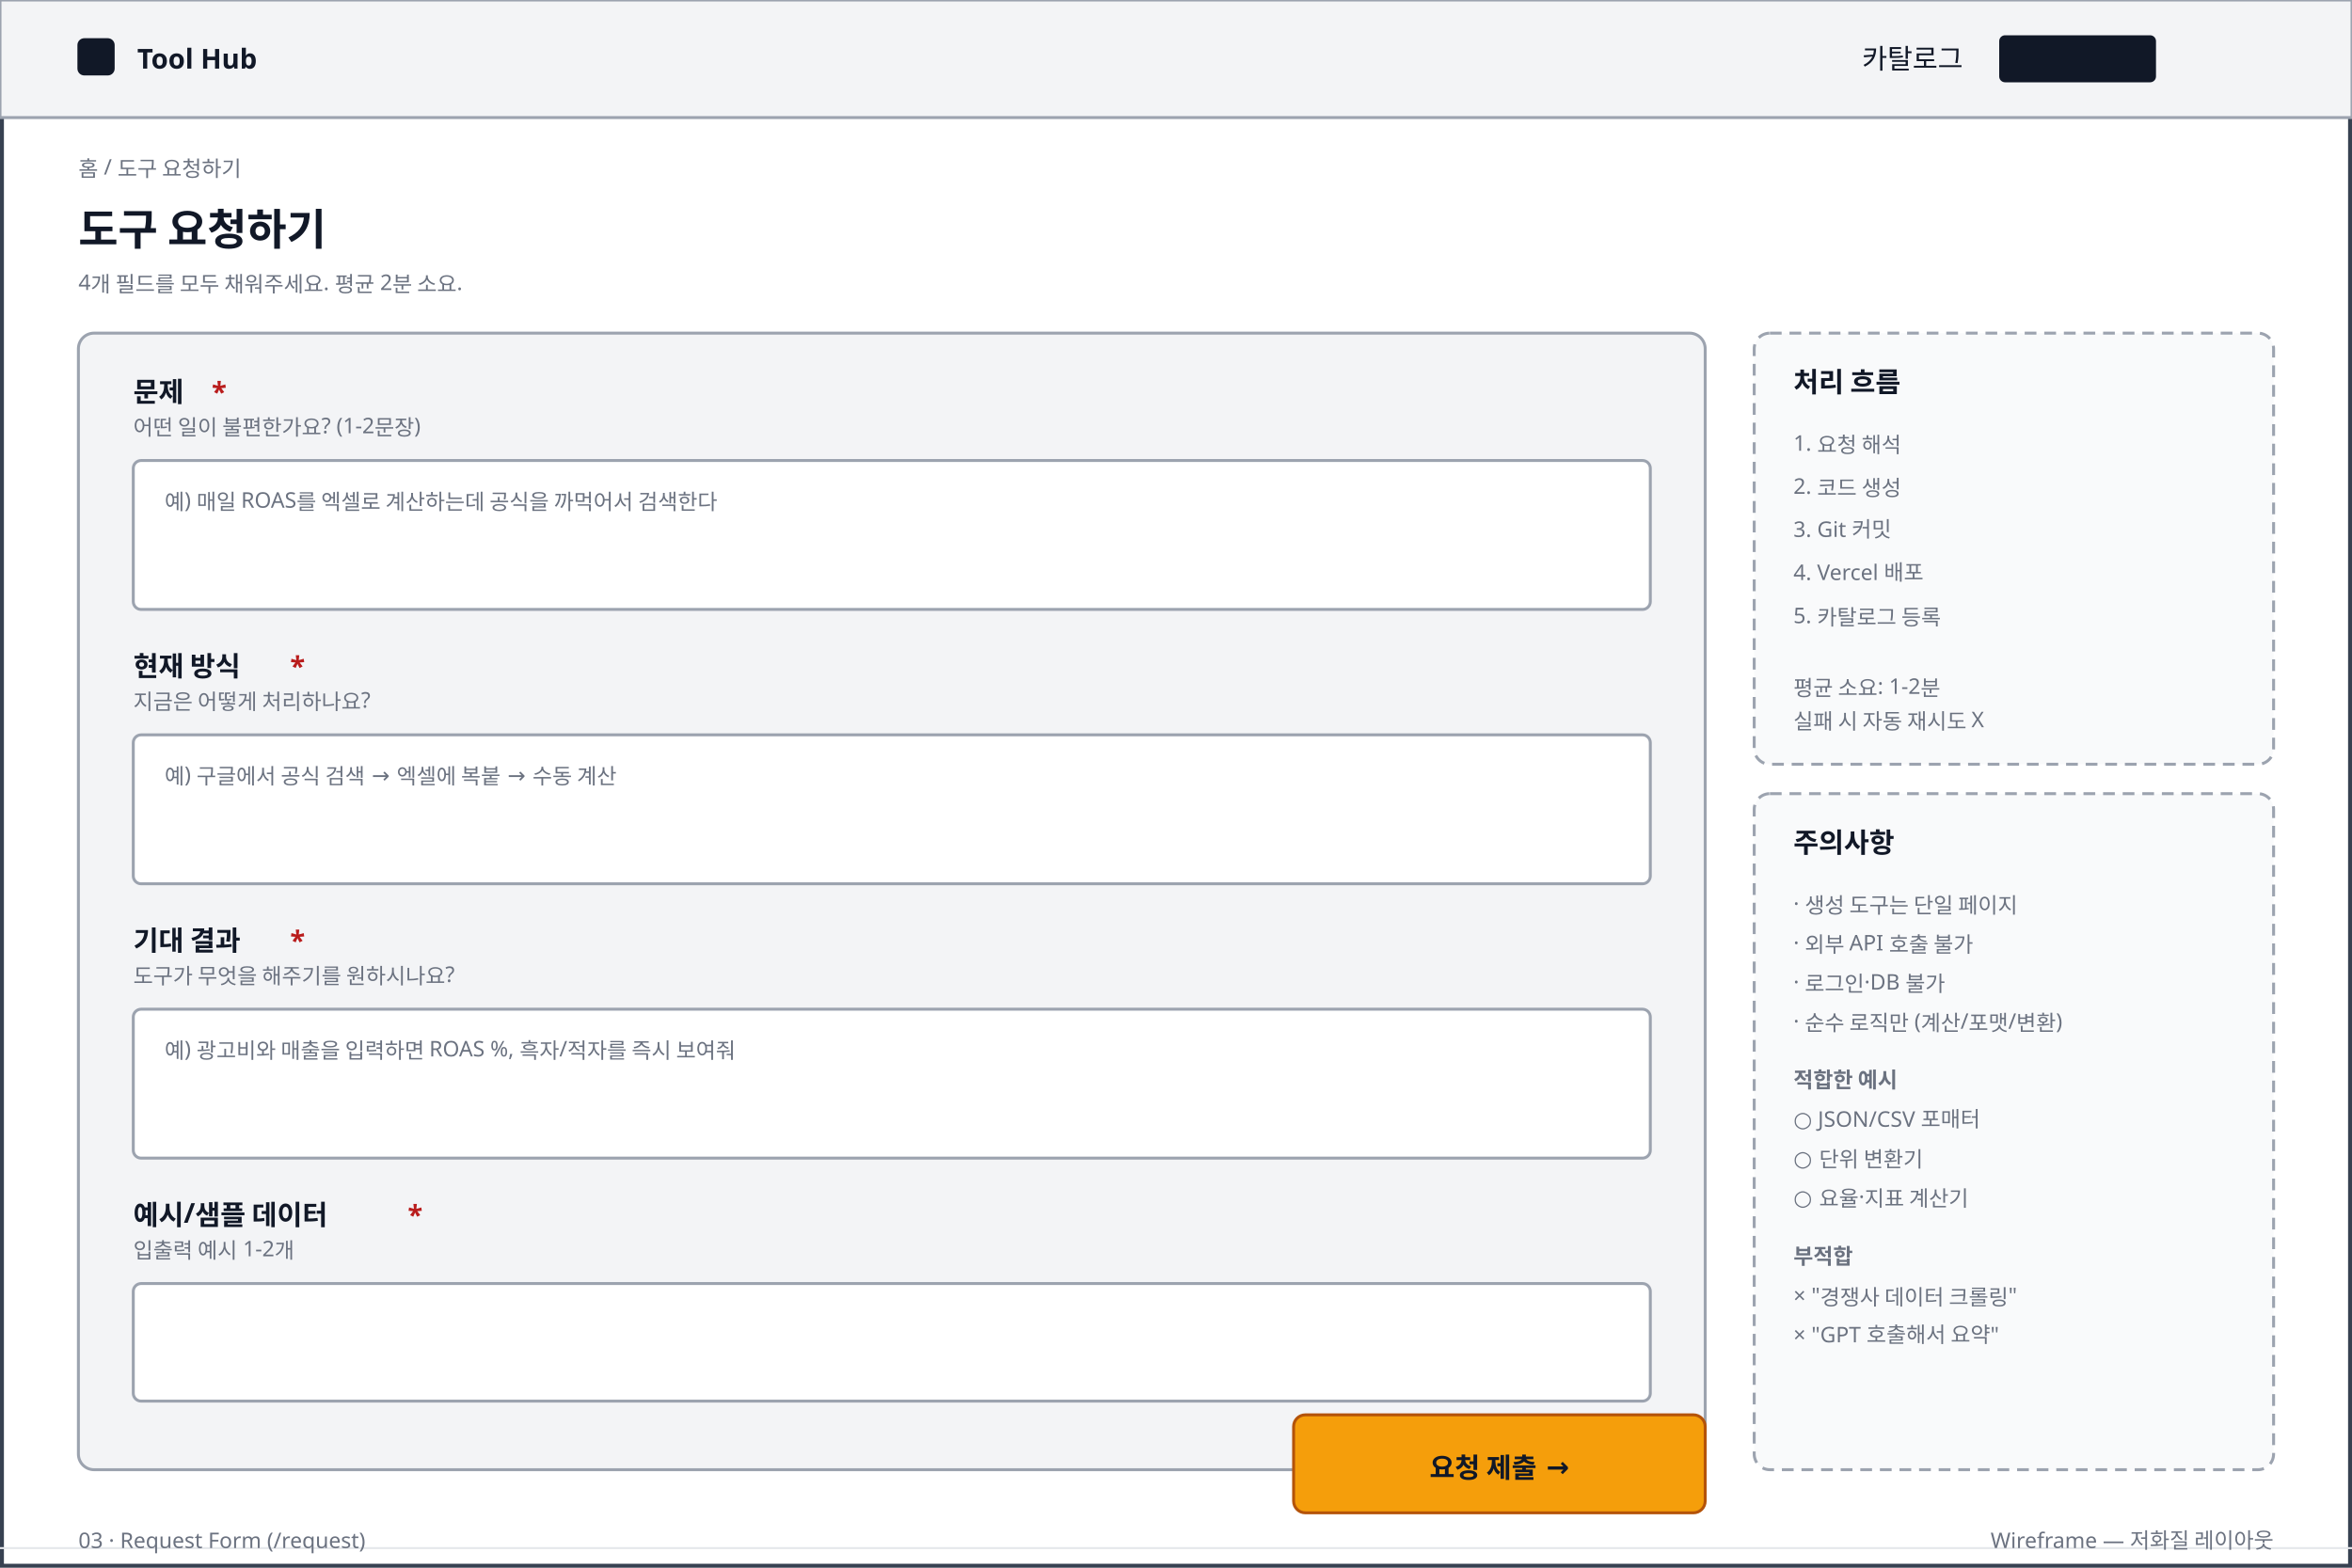
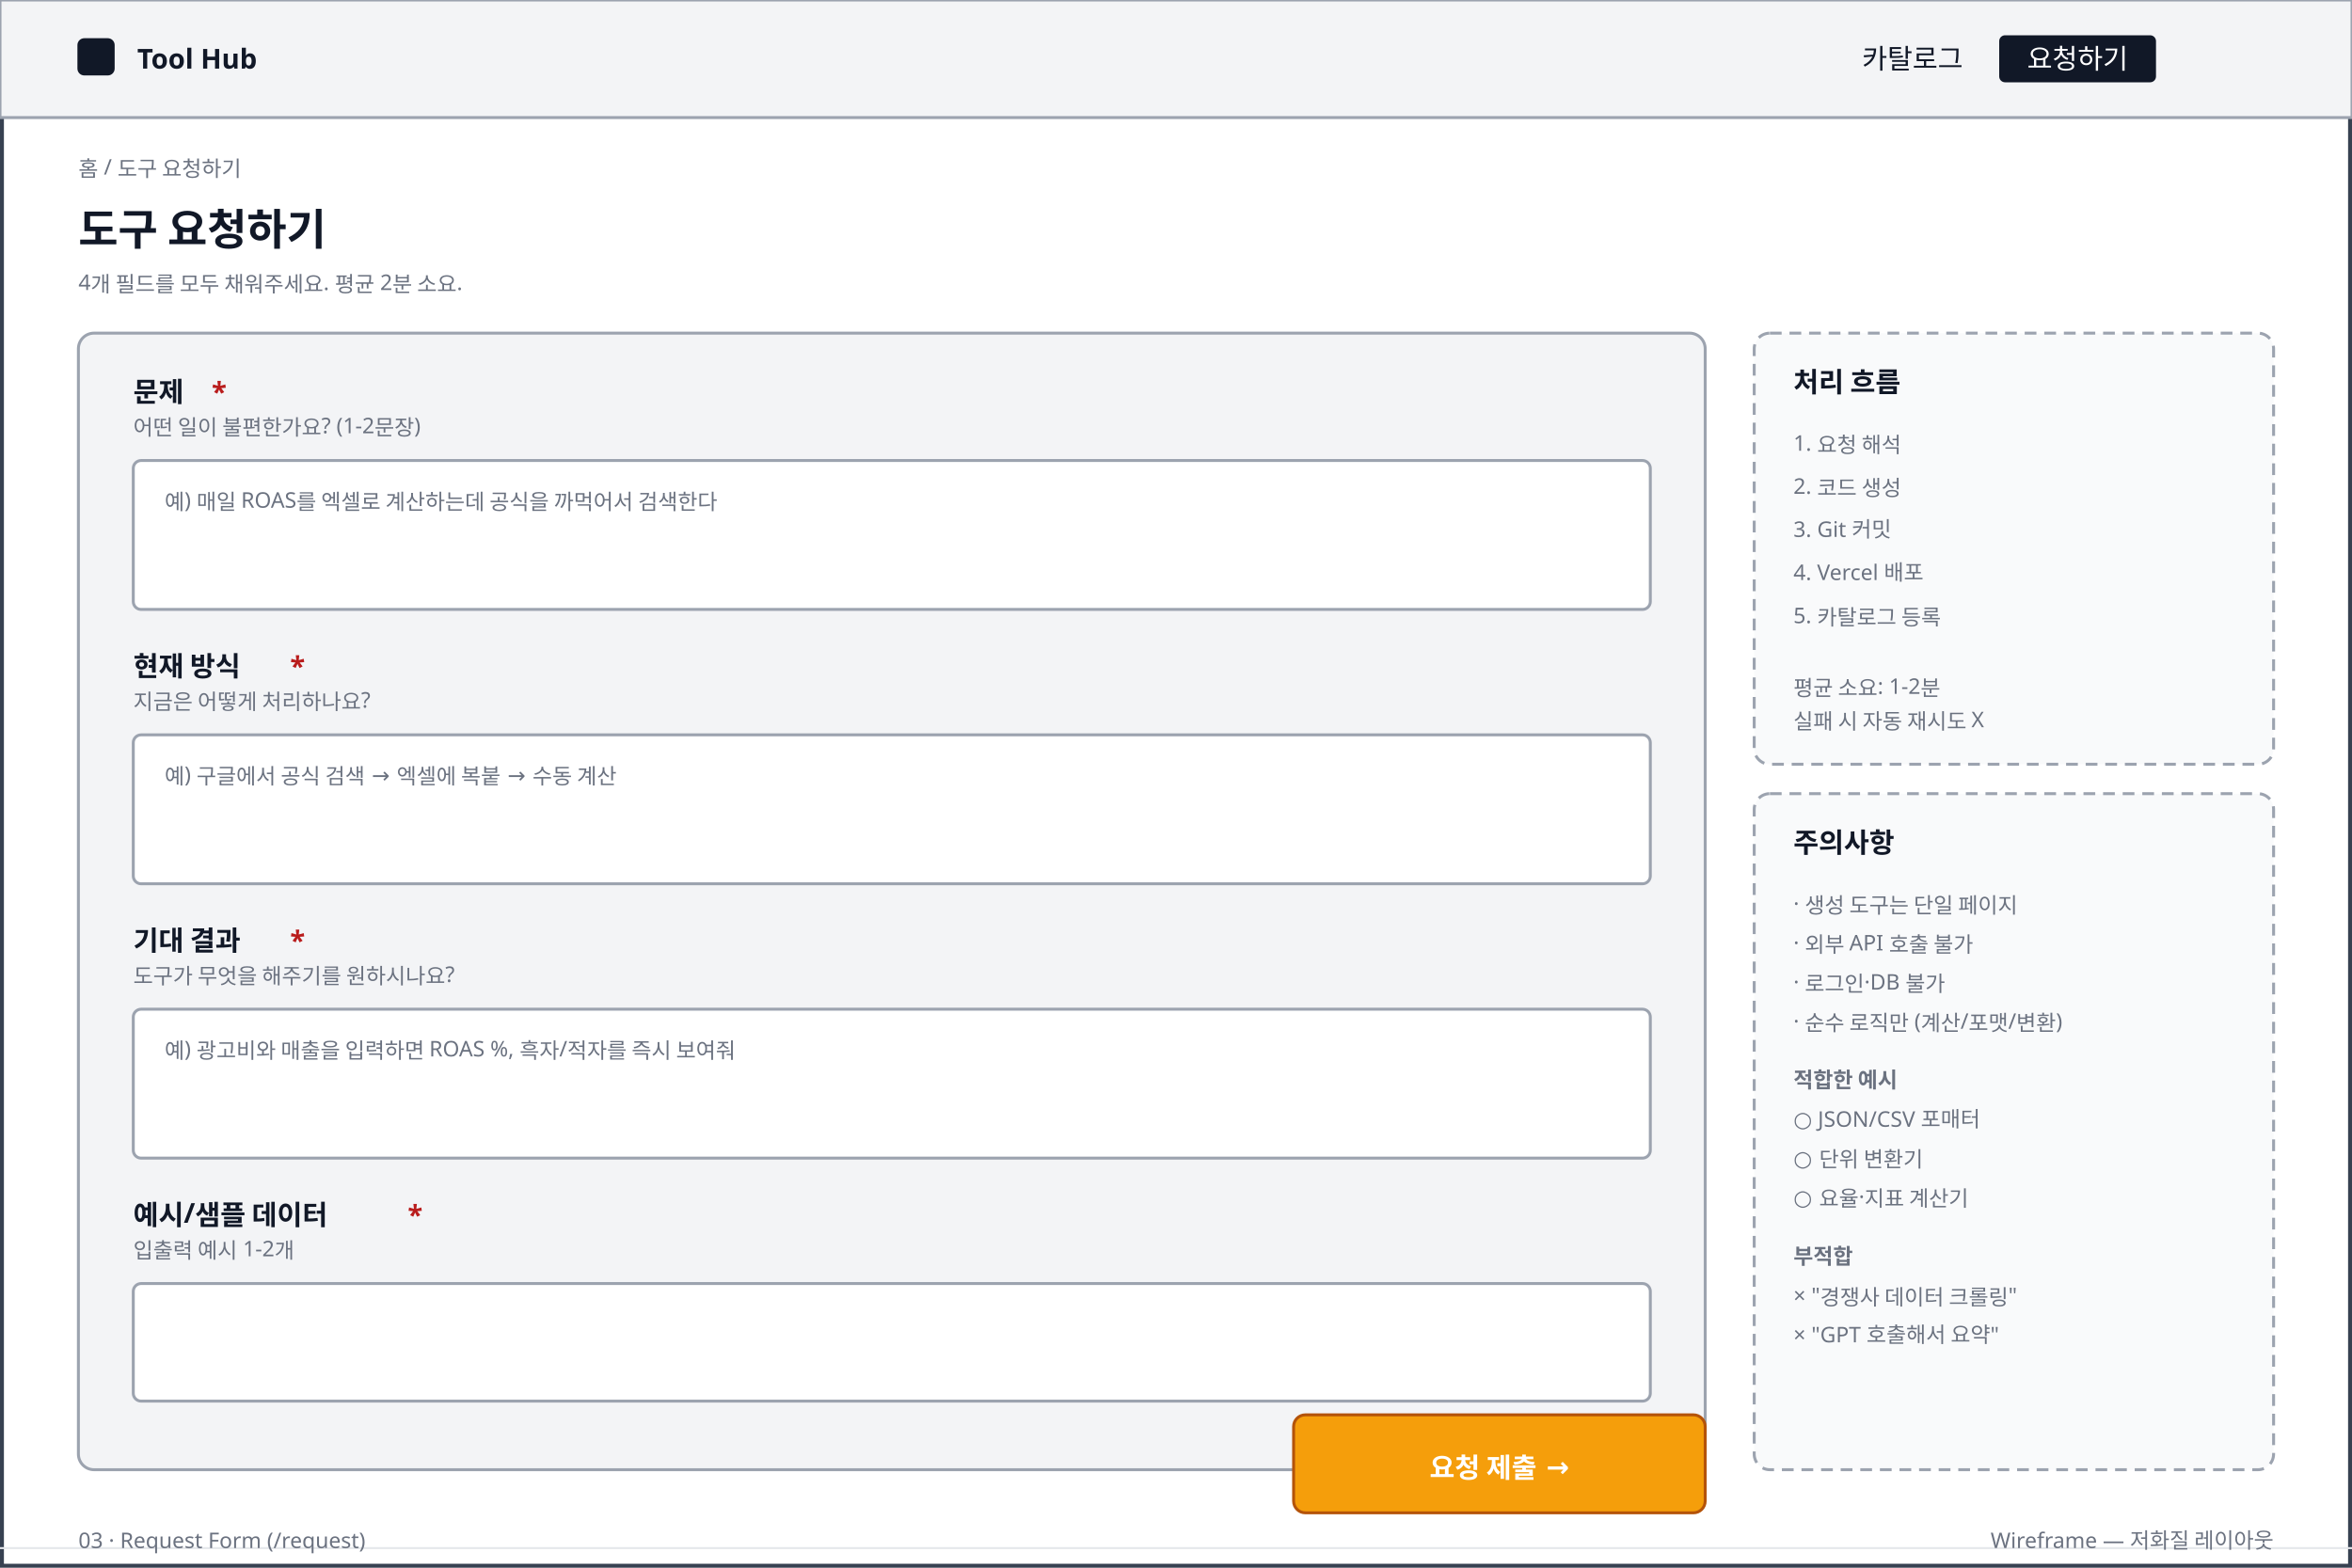
<svg xmlns="http://www.w3.org/2000/svg" viewBox="0 0 1200 800" font-family="ui-sans-serif, system-ui, sans-serif">
  <style>
    .frame { fill: #ffffff; stroke: #374151; stroke-width: 2; }
    .box { fill: #f3f4f6; stroke: #9ca3af; stroke-width: 1.5; }
    .input { fill: #ffffff; stroke: #9ca3af; stroke-width: 1.5; }
    .boxDash { fill: #f9fafb; stroke: #9ca3af; stroke-width: 1.5; stroke-dasharray: 6 4; }
    .accent { fill: #111827; stroke: #111827; }
    .accentBtn { fill: #f59e0b; stroke: #b45309; stroke-width: 1.5; }
    .label { fill: #111827; font-size: 14px; }
    .tag { fill: #6b7280; font-size: 11px; }
    .ttl { fill: #111827; font-size: 22px; font-weight: 700; }
    .req { fill: #b91c1c; font-size: 14px; font-weight: 700; }
  </style>
  <rect class="frame" x="1" y="1" width="1198" height="798" />
  <rect class="box" x="0" y="0" width="1200" height="60" />
  <rect class="accent" x="40" y="20" width="18" height="18" rx="3" />
  <text class="label" x="70" y="35" font-weight="700">Tool Hub</text>
  <text class="label" x="950" y="35">카탈로그</text>
  <rect x="1020" y="18" width="80" height="24" rx="3" fill="#111827" />
-   <text class="label" x="1060" y="35" text-anchor="middle" fill="#fff">요청하기</text>
+   <text class="label" x="1060" y="35" text-anchor="middle" style="fill:#fff">요청하기</text>
  <text class="tag" x="40" y="90">홈 / 도구 요청하기</text>
  <text class="ttl" x="40" y="125">도구 요청하기</text>
  <text class="tag" x="40" y="148">4개 필드를 모두 채워주세요. 평균 2분 소요.</text>
  <rect class="box" x="40" y="170" width="830" height="580" rx="8" />
  <text class="label" x="68" y="205" font-weight="600">문제</text>
  <text class="req" x="108" y="205">*</text>
  <text class="tag" x="68" y="222">어떤 일이 불편한가요? (1-2문장)</text>
  <rect class="input" x="68" y="235" width="774" height="76" rx="4" />
  <text class="tag" x="84" y="260">예) 매일 ROAS를 엑셀로 계산하는데 공식을 까먹어서 검색한다</text>
  <text class="label" x="68" y="345" font-weight="600">현재 방식</text>
  <text class="req" x="148" y="345">*</text>
  <text class="tag" x="68" y="362">지금은 어떻게 처리하나요?</text>
  <rect class="input" x="68" y="375" width="774" height="76" rx="4" />
  <text class="tag" x="84" y="400">예) 구글에서 공식 검색 → 엑셀에 복붙 → 수동 계산</text>
  <text class="label" x="68" y="485" font-weight="600">기대 결과</text>
  <text class="req" x="148" y="485">*</text>
  <text class="tag" x="68" y="502">도구가 무엇을 해주기를 원하시나요?</text>
  <rect class="input" x="68" y="515" width="774" height="76" rx="4" />
  <text class="tag" x="84" y="540">예) 광고비와 매출을 입력하면 ROAS %, 흑자/적자를 즉시 보여줘</text>
  <text class="label" x="68" y="625" font-weight="600">예시/샘플 데이터</text>
  <text class="req" x="208" y="625">*</text>
  <text class="tag" x="68" y="642">입출력 예시 1-2개</text>
  <rect class="input" x="68" y="655" width="774" height="60" rx="4" />
  <rect class="accentBtn" x="690" y="760" width="180" height="46" rx="6" opacity="0" />
  <rect class="accentBtn" x="660" y="722" width="210" height="50" rx="6" />
-   <text class="label" x="765" y="754" text-anchor="middle" fill="#fff" font-weight="700">요청 제출 →</text>
+   <text class="label" x="765" y="754" text-anchor="middle" style="fill:#fff" font-weight="700">요청 제출 →</text>
  <rect class="boxDash" x="895" y="170" width="265" height="220" rx="8" />
  <text class="label" x="915" y="200" font-weight="700">처리 흐름</text>
  <text class="tag" x="915" y="230">1. 요청 해석</text>
  <text class="tag" x="915" y="252">2. 코드 생성</text>
  <text class="tag" x="915" y="274">3. Git 커밋</text>
  <text class="tag" x="915" y="296">4. Vercel 배포</text>
  <text class="tag" x="915" y="318">5. 카탈로그 등록</text>
  <text class="tag" x="915" y="355">평균 소요: 1-2분</text>
  <text class="tag" x="915" y="372">실패 시 자동 재시도 X</text>
  <rect class="boxDash" x="895" y="405" width="265" height="345" rx="8" />
  <text class="label" x="915" y="435" font-weight="700">주의사항</text>
  <text class="tag" x="915" y="465">· 생성 도구는 단일 페이지</text>
  <text class="tag" x="915" y="485">· 외부 API 호출 불가</text>
  <text class="tag" x="915" y="505">· 로그인·DB 불가</text>
  <text class="tag" x="915" y="525">· 순수 로직만 (계산/포맷/변환)</text>
  <text class="tag" x="915" y="555" font-weight="600">적합한 예시</text>
  <text class="tag" x="915" y="575">○ JSON/CSV 포매터</text>
  <text class="tag" x="915" y="595">○ 단위 변환기</text>
  <text class="tag" x="915" y="615">○ 요율·지표 계산기</text>
  <text class="tag" x="915" y="645" font-weight="600" fill="#b91c1c">부적합</text>
  <text class="tag" x="915" y="665">× "경쟁사 데이터 크롤링"</text>
  <text class="tag" x="915" y="685">× "GPT 호출해서 요약"</text>
  <line x1="0" y1="790" x2="1200" y2="790" stroke="#e5e7eb" />
  <text class="tag" x="40" y="790">03 · Request Form (/request)</text>
  <text class="tag" x="1160" y="790" text-anchor="end">Wireframe — 저화질 레이아웃</text>
</svg>
